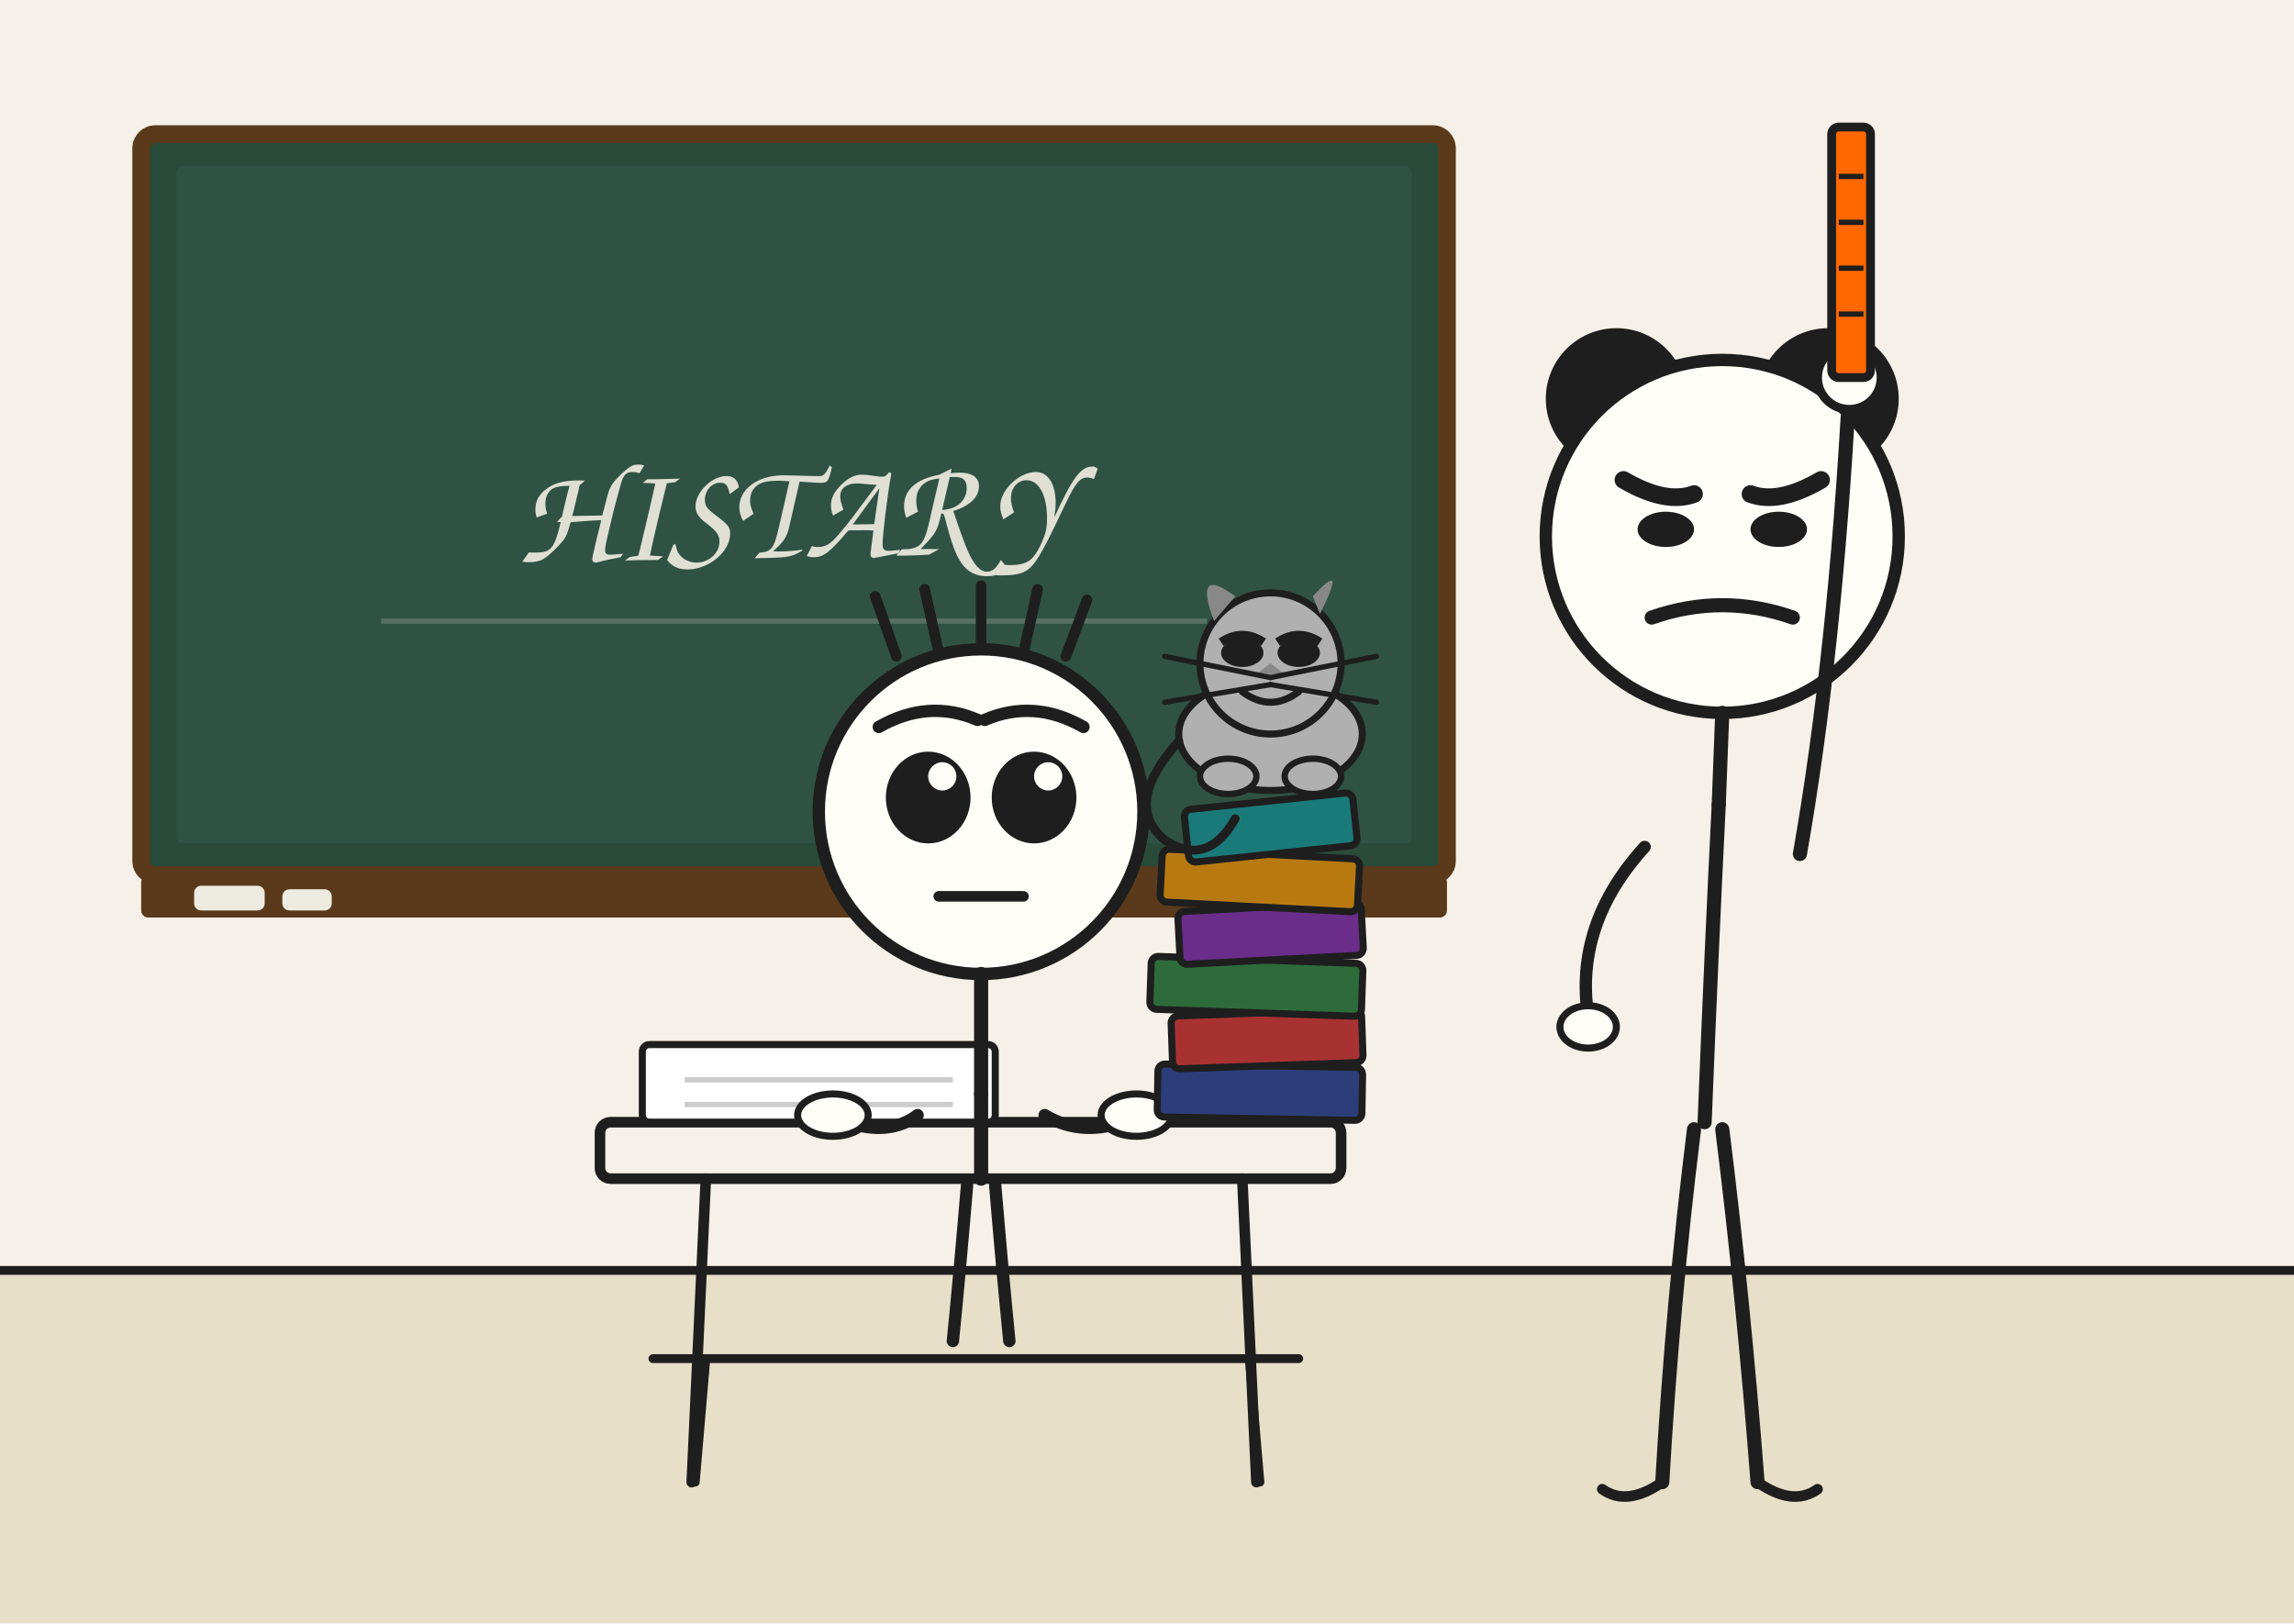
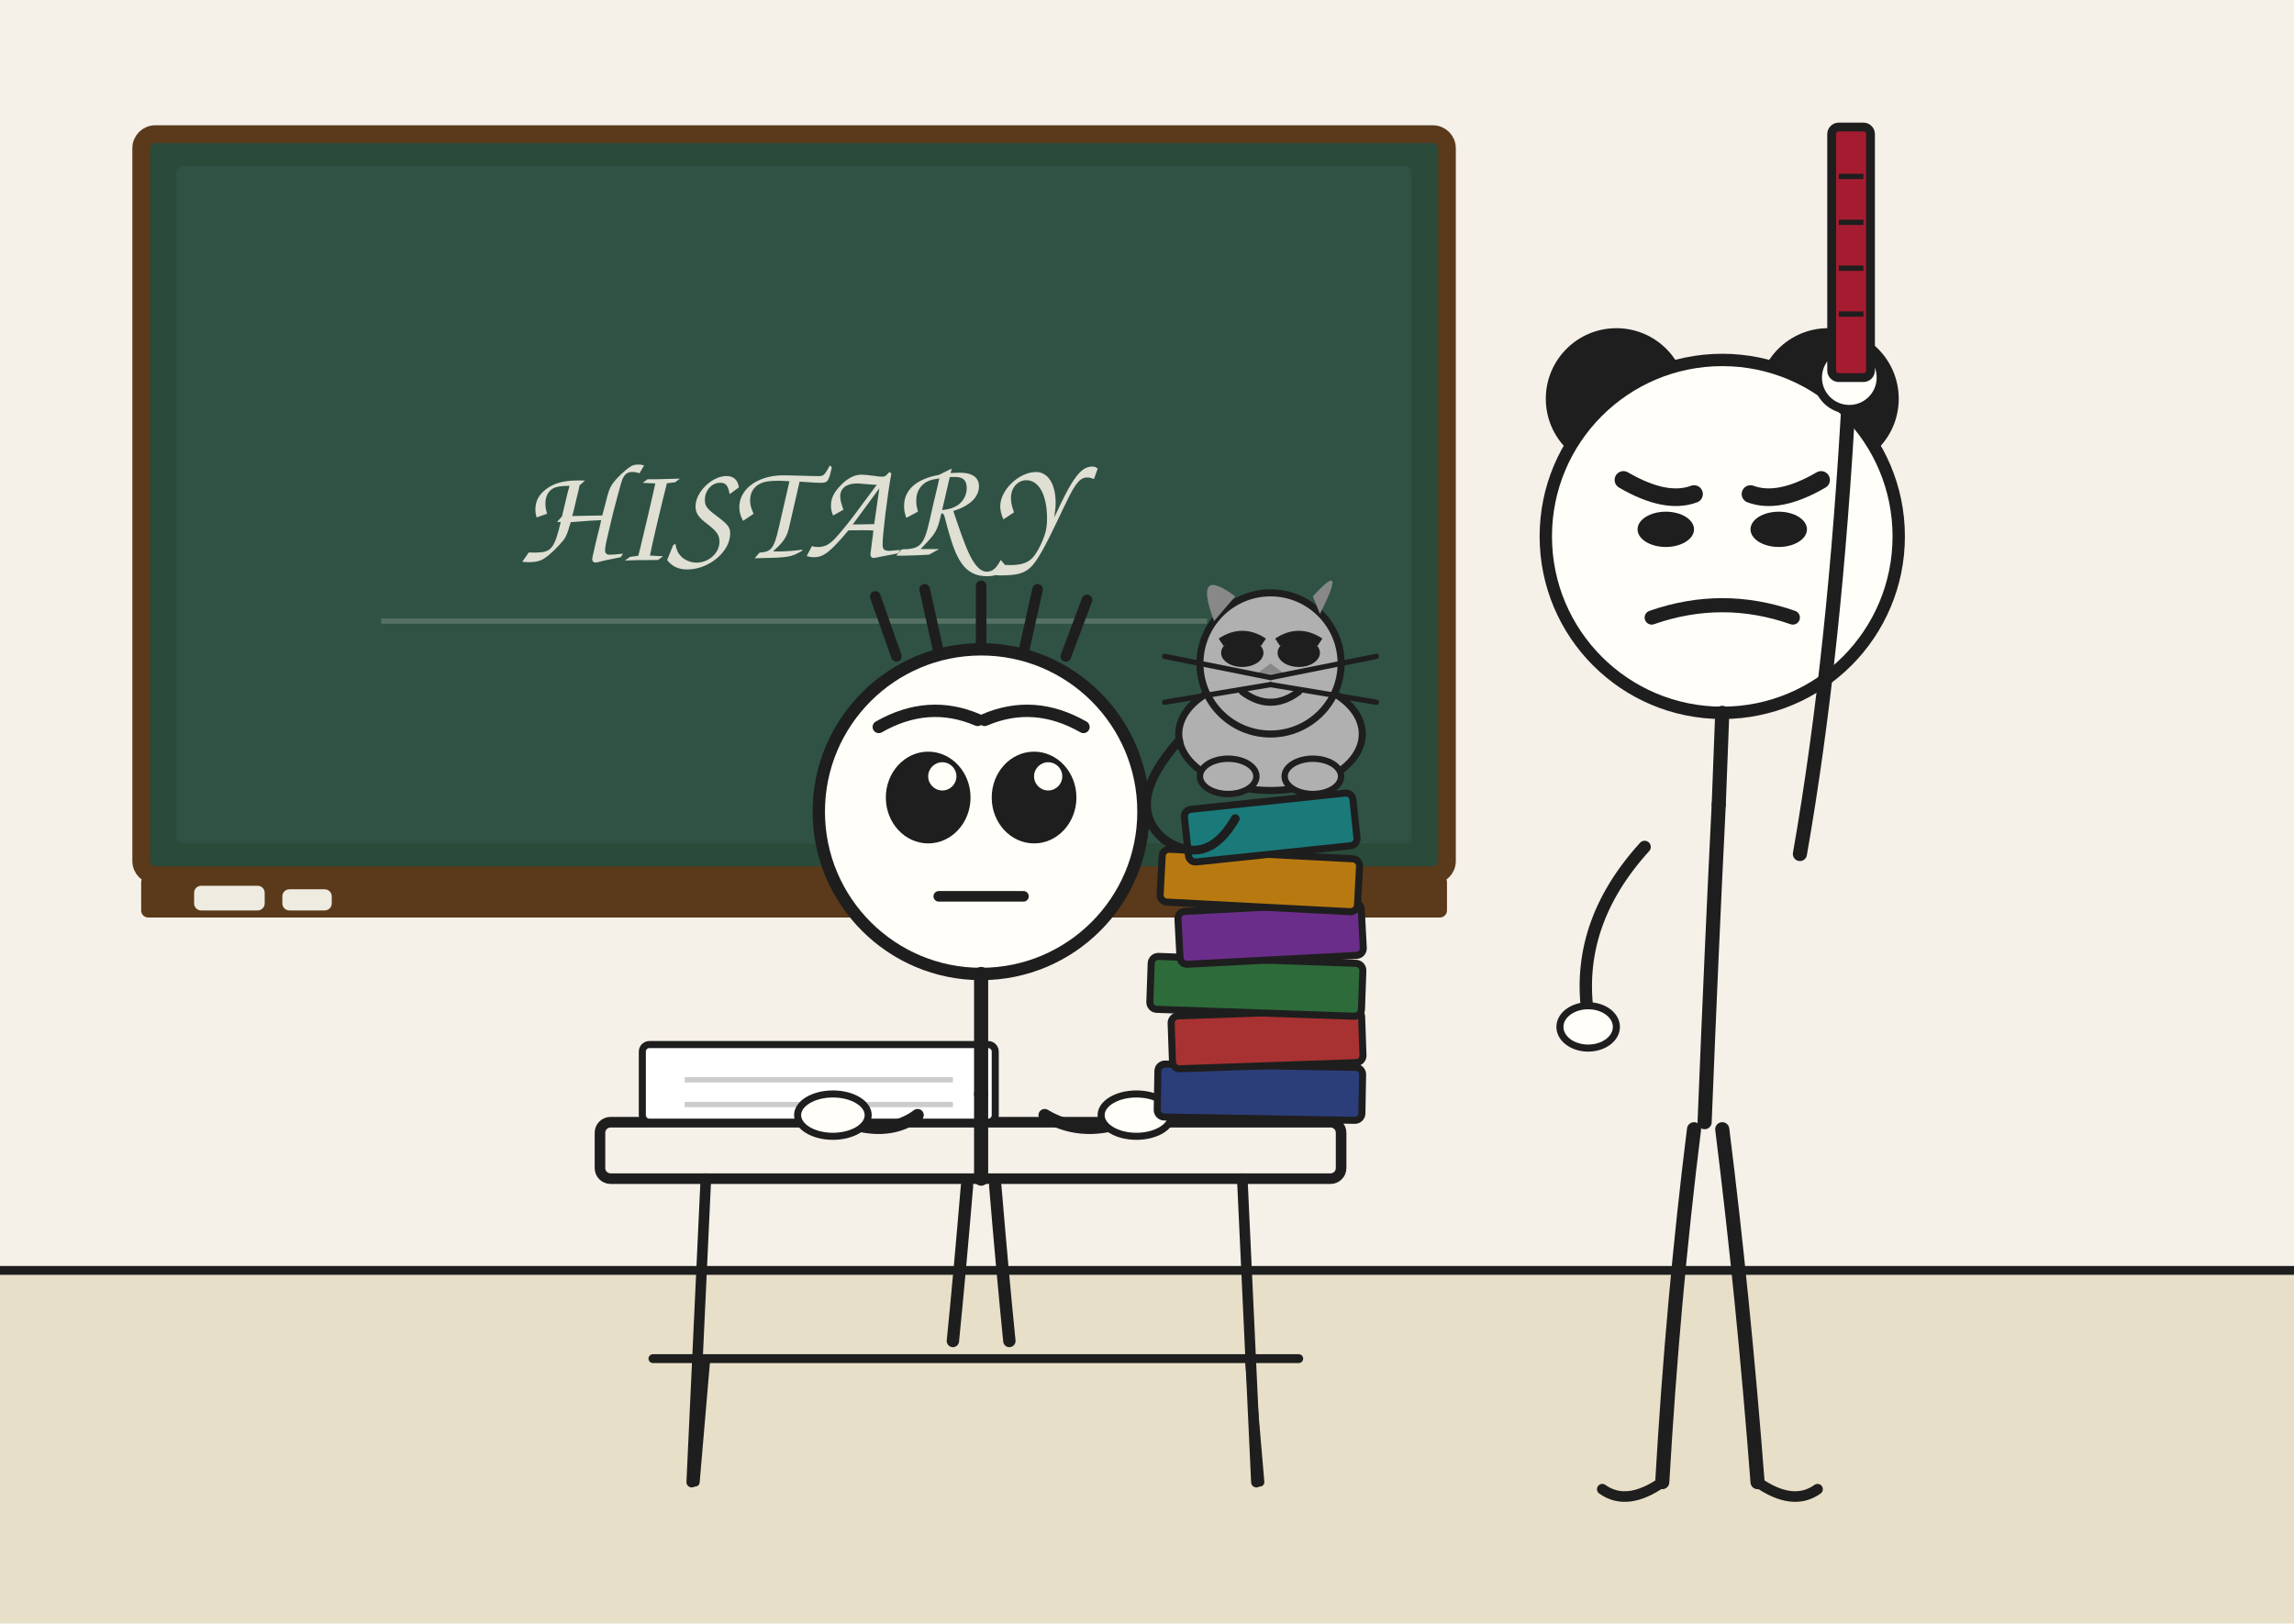
<svg xmlns="http://www.w3.org/2000/svg" viewBox="0 0 650 460" width="650" height="460">
  <rect width="650" height="460" fill="#FFFEF9" />
  <rect width="650" height="360" fill="#F5F0E8" />
  <rect y="360" width="650" height="100" fill="#E8DFC8" />
  <line x1="0" y1="360" x2="650" y2="360" stroke="#1E1E1E" stroke-width="2.5" />
  <rect x="40" y="38" width="370" height="210" rx="4" fill="#2A4A3A" stroke="#5A3A1A" stroke-width="5" />
  <rect x="50" y="47" width="350" height="192" rx="2" fill="#2F5244" />
  <rect x="40" y="248" width="370" height="12" rx="2" fill="#5A3A1A" />
  <rect x="55" y="251" width="20" height="7" rx="2" fill="#EEEBE0" />
  <rect x="80" y="252" width="14" height="6" rx="2" fill="#EEEBE0" />
  <text x="225" y="158" font-family="'Comic Sans MS', 'Segoe Print', cursive" font-size="40" fill="#EEEBE0" text-anchor="middle" opacity="0.92" transform="rotate(-1,225,158)">HISTARY</text>
  <line x1="108" y1="176" x2="342" y2="176" stroke="#EEEBE0" stroke-width="1.5" opacity="0.2" />
  <circle cx="458" cy="113" r="20" fill="#1E1E1E" />
  <circle cx="518" cy="113" r="20" fill="#1E1E1E" />
  <circle cx="488" cy="152" r="50" fill="#FFFEF9" stroke="#1E1E1E" stroke-width="3.5" />
  <ellipse cx="472" cy="150" rx="8" ry="5" fill="#1E1E1E" />
  <ellipse cx="504" cy="150" rx="8" ry="5" fill="#1E1E1E" />
  <path d="M460 136 Q472 143 480 140" stroke="#1E1E1E" stroke-width="5" fill="none" stroke-linecap="round" />
  <path d="M496 140 Q504 143 516 136" stroke="#1E1E1E" stroke-width="5" fill="none" stroke-linecap="round" />
  <path d="M468 175 Q488 168 508 175" stroke="#1E1E1E" stroke-width="4" fill="none" stroke-linecap="round" />
  <line x1="488" y1="202" x2="487" y2="228" stroke="#1E1E1E" stroke-width="4" stroke-linecap="round" />
  <path d="M487 228 Q485 268 483 318" stroke="#1E1E1E" stroke-width="4" fill="none" stroke-linecap="round" />
  <path d="M510 242 Q520 185 524 110" stroke="#1E1E1E" stroke-width="4" fill="none" stroke-linecap="round" />
  <circle cx="524" cy="107" r="9" fill="#FFFEF9" stroke="#1E1E1E" stroke-width="2.5" />
-   <rect x="519" y="36" width="11" height="71" rx="2" fill="#FF6700" stroke="#1E1E1E" stroke-width="2.5" />
+   <rect x="519" y="36" width="11" height="71" rx="2" fill="#A51C30" stroke="#1E1E1E" stroke-width="2.5" />
  <line x1="521" y1="50" x2="528" y2="50" stroke="#1E1E1E" stroke-width="1.5" />
  <line x1="521" y1="63" x2="528" y2="63" stroke="#1E1E1E" stroke-width="1.5" />
  <line x1="521" y1="76" x2="528" y2="76" stroke="#1E1E1E" stroke-width="1.5" />
  <line x1="521" y1="89" x2="528" y2="89" stroke="#1E1E1E" stroke-width="1.5" />
  <path d="M466 240 Q446 262 450 288" stroke="#1E1E1E" stroke-width="3.5" fill="none" stroke-linecap="round" />
  <ellipse cx="450" cy="291" rx="8" ry="6" fill="#FFFEF9" stroke="#1E1E1E" stroke-width="2" />
  <path d="M480 320 Q474 368 471 420" stroke="#1E1E1E" stroke-width="4" fill="none" stroke-linecap="round" />
  <path d="M488 320 Q494 368 498 420" stroke="#1E1E1E" stroke-width="4" fill="none" stroke-linecap="round" />
  <path d="M471 420 Q461 427 454 422" stroke="#1E1E1E" stroke-width="3" fill="none" stroke-linecap="round" />
  <path d="M498 420 Q508 427 515 422" stroke="#1E1E1E" stroke-width="3" fill="none" stroke-linecap="round" />
  <rect x="170" y="318" width="210" height="16" rx="3" fill="none" stroke="#1E1E1E" stroke-width="3" />
  <line x1="200" y1="334" x2="196" y2="420" stroke="#1E1E1E" stroke-width="3" stroke-linecap="round" />
  <line x1="352" y1="334" x2="356" y2="420" stroke="#1E1E1E" stroke-width="3" stroke-linecap="round" />
  <line x1="185" y1="385" x2="368" y2="385" stroke="#1E1E1E" stroke-width="2.5" stroke-linecap="round" />
  <line x1="200" y1="385" x2="197" y2="420" stroke="#1E1E1E" stroke-width="2.5" stroke-linecap="round" />
  <line x1="354" y1="385" x2="357" y2="420" stroke="#1E1E1E" stroke-width="2.5" stroke-linecap="round" />
  <rect x="182" y="296" width="100" height="22" rx="2" fill="#fff" stroke="#1E1E1E" stroke-width="2" />
  <line x1="194" y1="306" x2="270" y2="306" stroke="#ccc" stroke-width="1.5" />
  <line x1="194" y1="313" x2="270" y2="313" stroke="#ccc" stroke-width="1.5" />
  <circle cx="278" cy="230" r="46" fill="#FFFEF9" stroke="#1E1E1E" stroke-width="3.5" />
  <line x1="254" y1="186" x2="248" y2="169" stroke="#1E1E1E" stroke-width="3" stroke-linecap="round" />
  <line x1="266" y1="185" x2="262" y2="167" stroke="#1E1E1E" stroke-width="3" stroke-linecap="round" />
  <line x1="278" y1="184" x2="278" y2="166" stroke="#1E1E1E" stroke-width="3" stroke-linecap="round" />
  <line x1="290" y1="185" x2="294" y2="167" stroke="#1E1E1E" stroke-width="3" stroke-linecap="round" />
  <line x1="302" y1="186" x2="308" y2="170" stroke="#1E1E1E" stroke-width="3" stroke-linecap="round" />
  <ellipse cx="263" cy="226" rx="12" ry="13" fill="#1E1E1E" />
  <ellipse cx="293" cy="226" rx="12" ry="13" fill="#1E1E1E" />
  <circle cx="267" cy="220" r="4" fill="#FFFEF9" />
  <circle cx="297" cy="220" r="4" fill="#FFFEF9" />
  <path d="M249 206 Q263 198 277 204" stroke="#1E1E1E" stroke-width="3.5" fill="none" stroke-linecap="round" />
  <path d="M279 204 Q293 198 307 206" stroke="#1E1E1E" stroke-width="3.5" fill="none" stroke-linecap="round" />
  <line x1="266" y1="254" x2="290" y2="254" stroke="#1E1E1E" stroke-width="3" stroke-linecap="round" />
  <line x1="278" y1="276" x2="278" y2="310" stroke="#1E1E1E" stroke-width="4" stroke-linecap="round" />
  <line x1="278" y1="310" x2="278" y2="334" stroke="#1E1E1E" stroke-width="4" stroke-linecap="round" />
  <path d="M260 316 Q252 322 240 318" stroke="#1E1E1E" stroke-width="3.5" fill="none" stroke-linecap="round" />
  <ellipse cx="236" cy="316" rx="10" ry="6" fill="#FFFEF9" stroke="#1E1E1E" stroke-width="2" />
  <path d="M296 316 Q306 322 318 318" stroke="#1E1E1E" stroke-width="3.5" fill="none" stroke-linecap="round" />
  <ellipse cx="322" cy="316" rx="10" ry="6" fill="#FFFEF9" stroke="#1E1E1E" stroke-width="2" />
  <path d="M274 336 Q272 360 270 380" stroke="#1E1E1E" stroke-width="3.5" fill="none" stroke-linecap="round" />
  <path d="M282 336 Q284 360 286 380" stroke="#1E1E1E" stroke-width="3.5" fill="none" stroke-linecap="round" />
  <rect x="328" y="302" width="58" height="15" rx="2" fill="#2C3E7A" stroke="#1E1E1E" stroke-width="2" transform="rotate(1,357,309)" />
  <rect x="332" y="287" width="54" height="15" rx="2" fill="#A83232" stroke="#1E1E1E" stroke-width="2" transform="rotate(-2,359,294)" />
  <rect x="326" y="272" width="60" height="15" rx="2" fill="#2E6B3A" stroke="#1E1E1E" stroke-width="2" transform="rotate(2,356,279)" />
  <rect x="334" y="257" width="52" height="15" rx="2" fill="#6A2E8A" stroke="#1E1E1E" stroke-width="2" transform="rotate(-3,360,264)" />
  <rect x="329" y="242" width="56" height="15" rx="2" fill="#B87A10" stroke="#1E1E1E" stroke-width="2" transform="rotate(3,357,249)" />
  <rect x="336" y="227" width="48" height="15" rx="2" fill="#1A7A7A" stroke="#1E1E1E" stroke-width="2" transform="rotate(-6,360,234)" />
  <ellipse cx="360" cy="208" rx="26" ry="16" fill="#B0B0B0" stroke="#1E1E1E" stroke-width="2" />
  <circle cx="360" cy="188" r="20" fill="#B0B0B0" stroke="#1E1E1E" stroke-width="2" />
  <path d="M344 176 Q338 160 350 169 Z" fill="#888" />
  <path d="M374 174 Q382 158 372 169 Z" fill="#888" />
  <ellipse cx="352" cy="185" rx="6" ry="4" fill="#1E1E1E" />
  <ellipse cx="368" cy="185" rx="6" ry="4" fill="#1E1E1E" />
  <path d="M346 182 Q352 178 358 182" stroke="#1E1E1E" stroke-width="2.5" fill="none" />
  <path d="M362 182 Q368 178 374 182" stroke="#1E1E1E" stroke-width="2.5" fill="none" />
  <path d="M352 196 Q360 202 368 196" stroke="#1E1E1E" stroke-width="2" fill="none" stroke-linecap="round" />
  <path d="M356 191 L360 188 L364 191 Z" fill="#888" />
  <line x1="360" y1="192" x2="330" y2="186" stroke="#1E1E1E" stroke-width="1.5" stroke-linecap="round" />
  <line x1="360" y1="194" x2="330" y2="199" stroke="#1E1E1E" stroke-width="1.5" stroke-linecap="round" />
  <line x1="360" y1="192" x2="390" y2="186" stroke="#1E1E1E" stroke-width="1.5" stroke-linecap="round" />
  <line x1="360" y1="194" x2="390" y2="199" stroke="#1E1E1E" stroke-width="1.5" stroke-linecap="round" />
  <path d="M334 210 Q318 228 330 238 Q342 246 350 232" stroke="#1E1E1E" stroke-width="2.5" fill="none" stroke-linecap="round" />
  <ellipse cx="348" cy="220" rx="8" ry="5" fill="#B0B0B0" stroke="#1E1E1E" stroke-width="1.8" />
  <ellipse cx="372" cy="220" rx="8" ry="5" fill="#B0B0B0" stroke="#1E1E1E" stroke-width="1.8" />
</svg>
